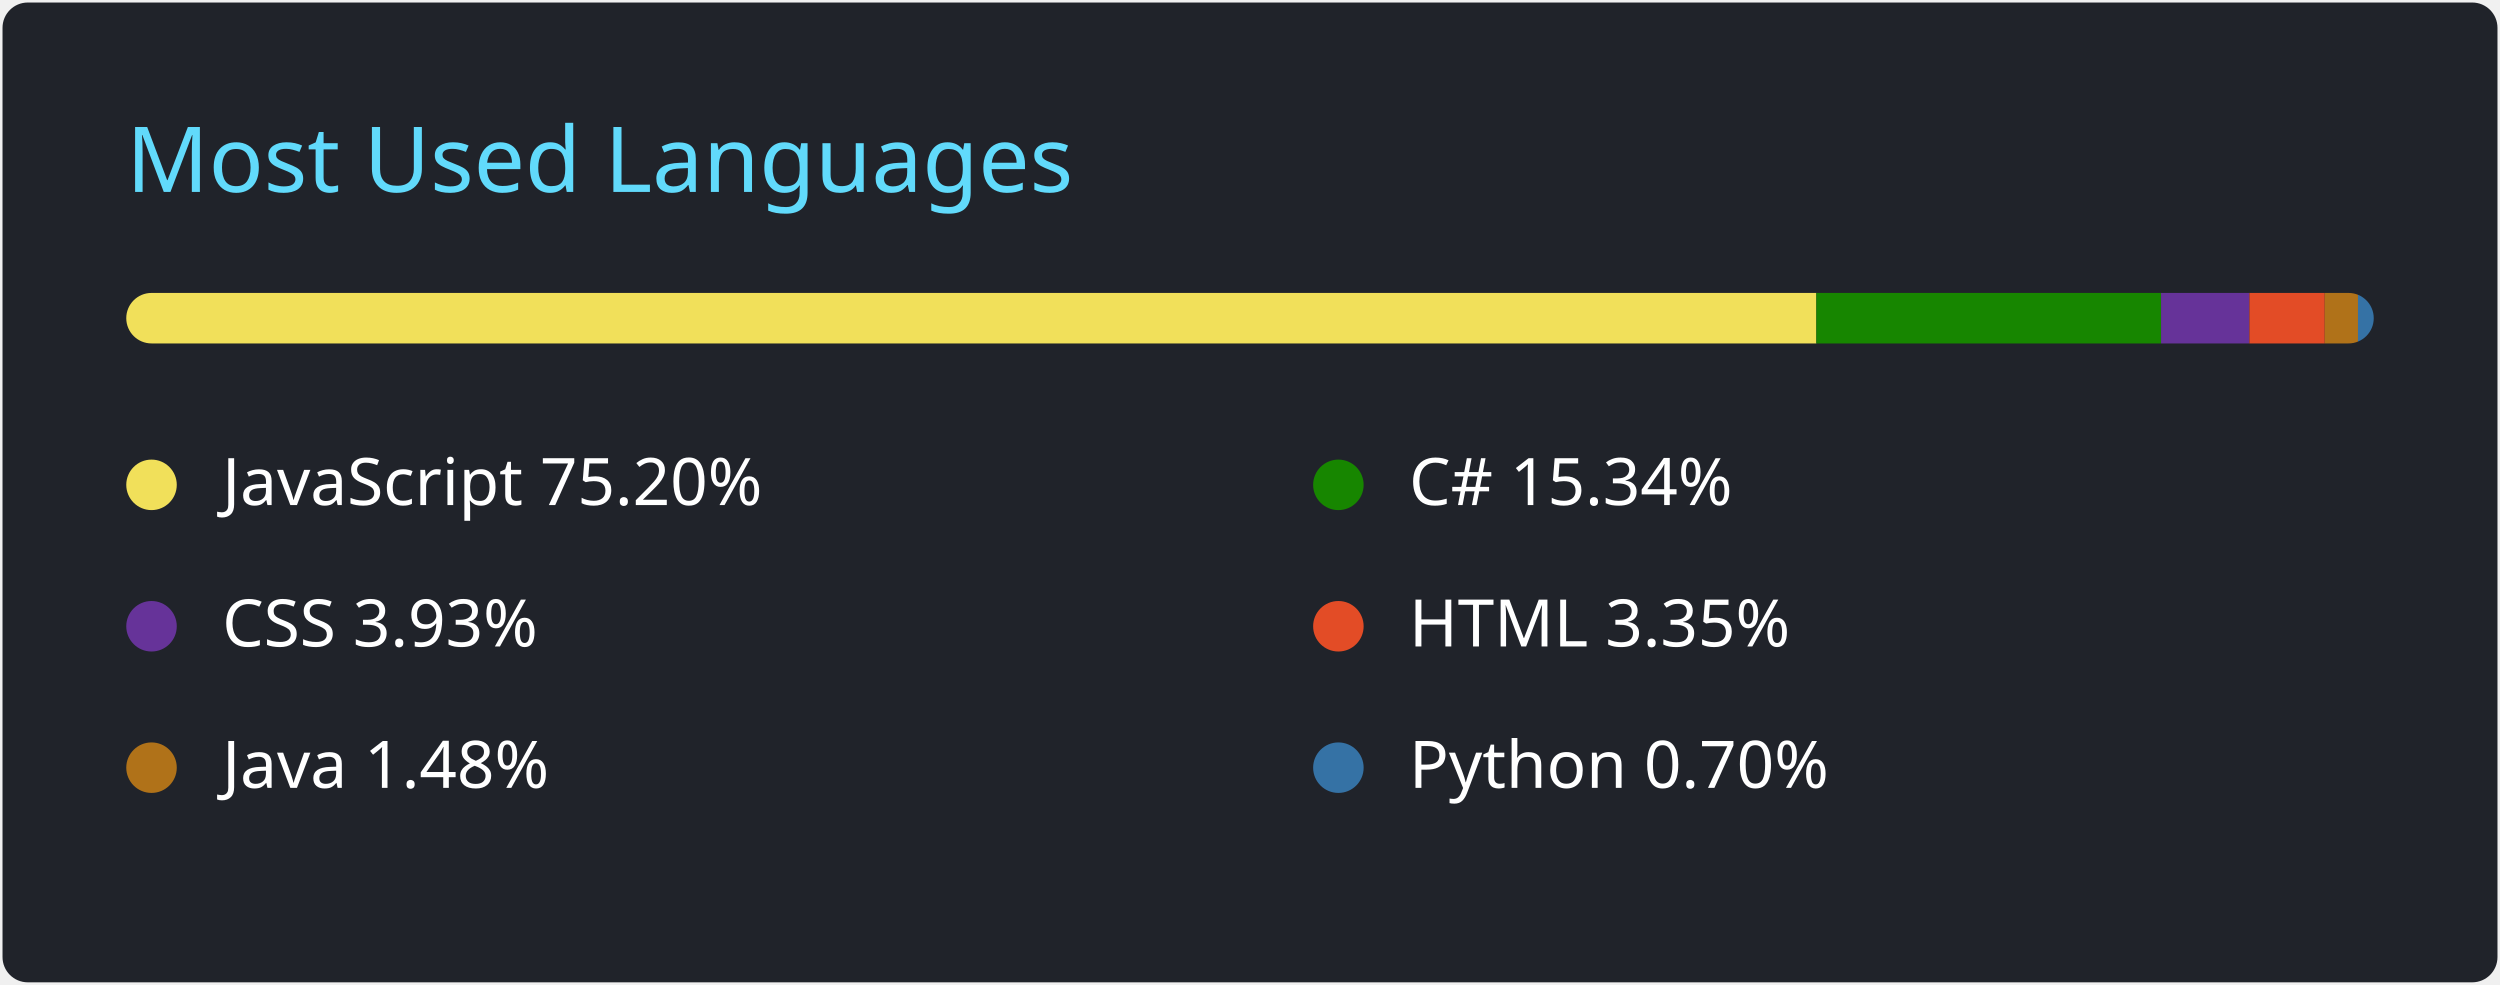
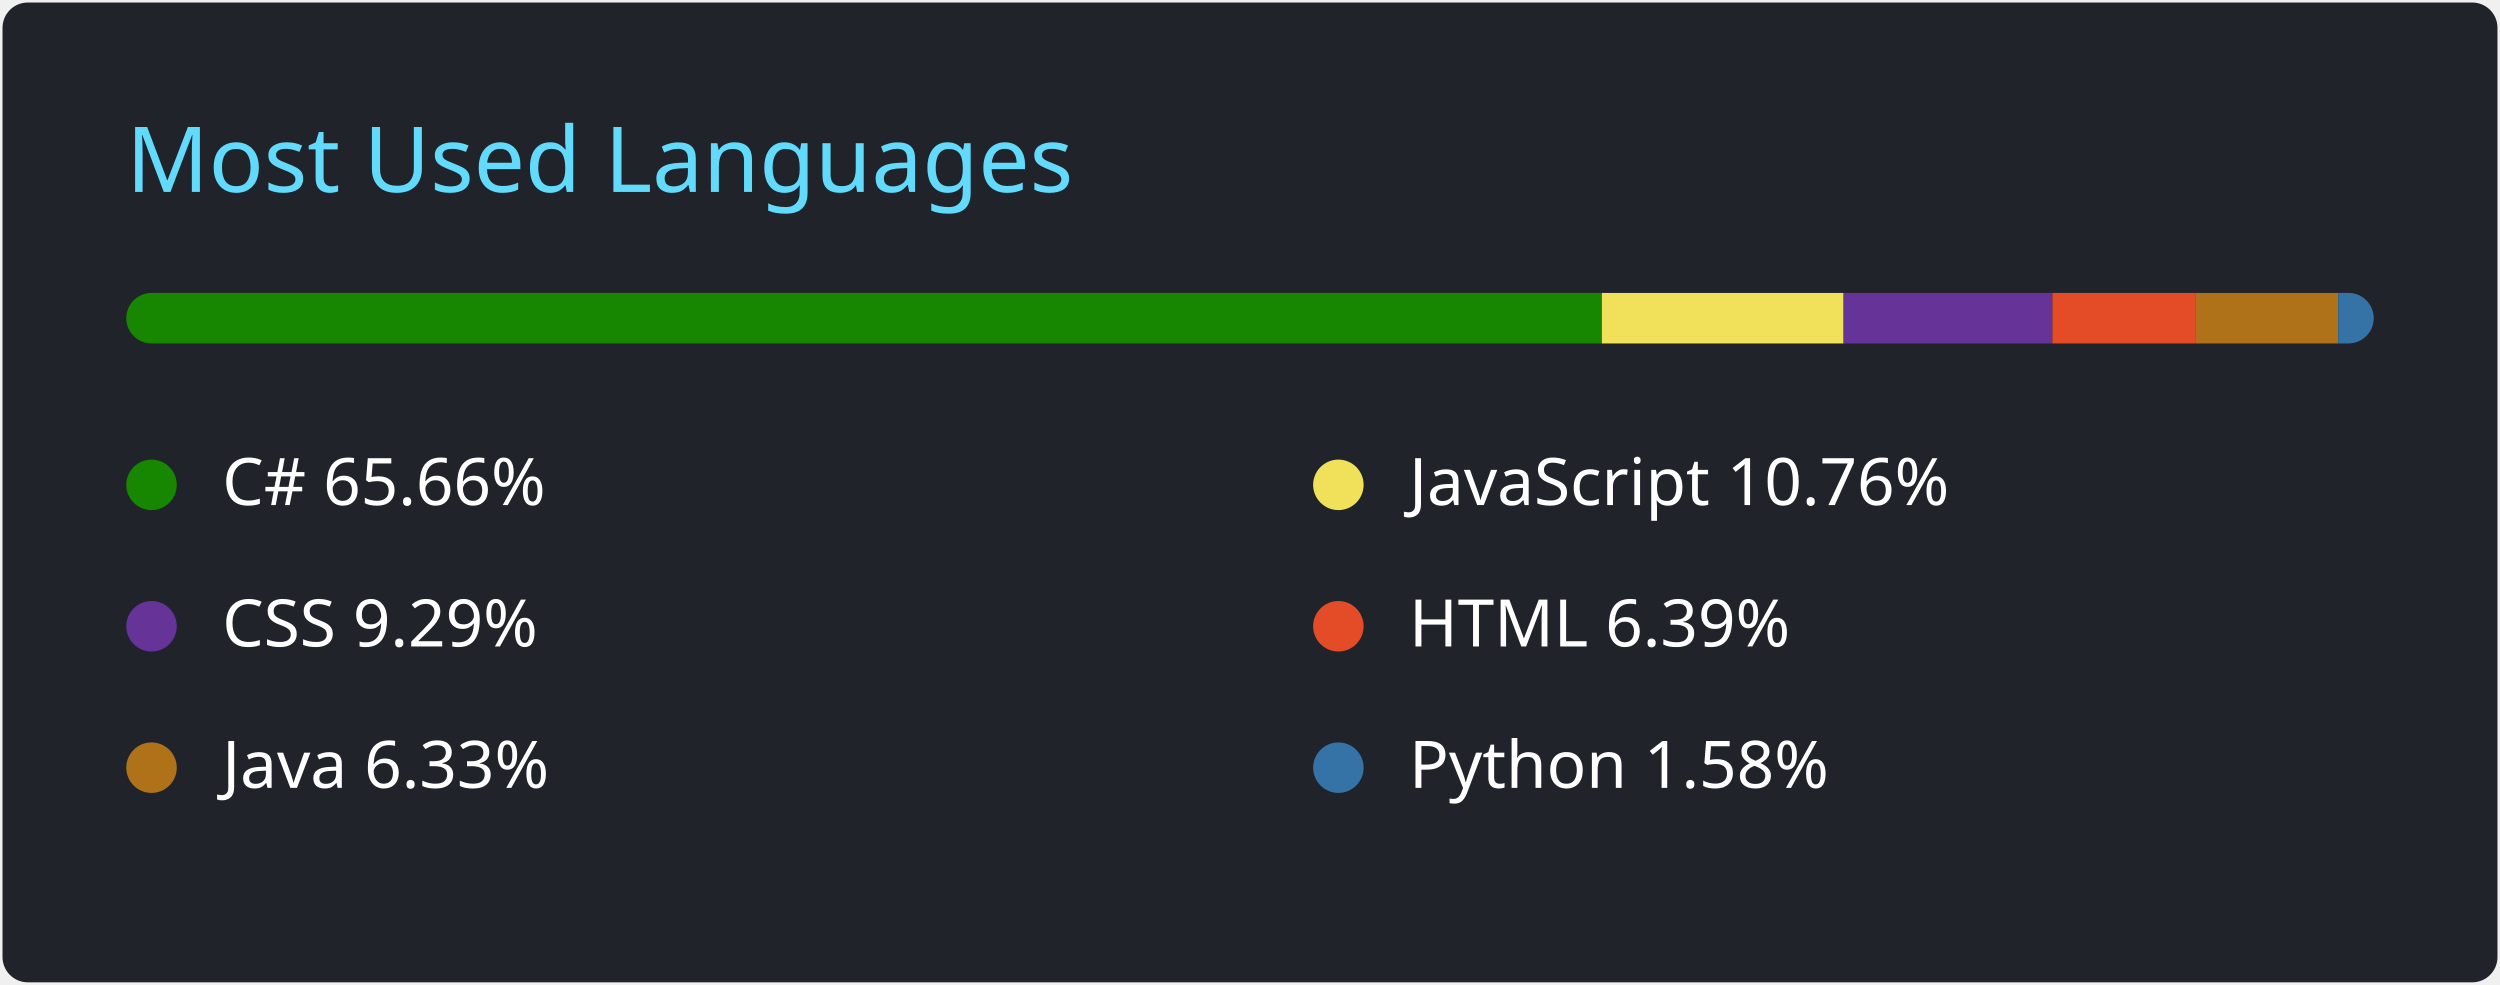
<svg xmlns="http://www.w3.org/2000/svg" width="495" height="195" viewBox="0 0 495 195" role="img" aria-label="Most used languages on GitHub">
  <style>text { font-family: 'Segoe UI', Ubuntu, "Helvetica Neue", Sans-Serif }</style>
  <rect x="0.5" y="0.5" rx="5" ry="5" width="494" height="194" fill="#20232a" />
  <text x="25" y="38" font-size="18" fill="#61dafb">Most Used Languages</text>
  <g clip-path="url(#r)">
-     <rect x="25.00" y="58" width="334.64" height="10" fill="#f1e05a" />
-     <rect x="359.64" y="58" width="68.25" height="10" fill="#178600" />
-     <rect x="427.89" y="58" width="17.49" height="10" fill="#663399" />
-     <rect x="445.38" y="58" width="14.92" height="10" fill="#e34c26" />
-     <rect x="460.30" y="58" width="6.58" height="10" fill="#b07219" />
-     <rect x="466.88" y="58" width="3.12" height="10" fill="#3572A5" />
+     <rect x="25.00" y="58" width="292.17" height="10" fill="#178600" />
+     <rect x="317.17" y="58" width="47.86" height="10" fill="#f1e05a" />
+     <rect x="365.03" y="58" width="41.32" height="10" fill="#663399" />
+     <rect x="406.36" y="58" width="28.43" height="10" fill="#e34c26" />
+     <rect x="434.78" y="58" width="28.17" height="10" fill="#b07219" />
+     <rect x="462.96" y="58" width="7.04" height="10" fill="#3572A5" />
  </g>
  <defs>
    <clipPath id="r">
      <rect x="25" y="58" width="445" height="10" rx="5" />
    </clipPath>
  </defs>
-   <circle cx="30" cy="96" r="5" fill="#f1e05a" />
-   <text x="44" y="100" font-size="13" fill="#ffffff">JavaScript 75.20%</text>
-   <circle cx="265" cy="96" r="5" fill="#178600" />
-   <text x="279" y="100" font-size="13" fill="#ffffff">C# 15.34%</text>
+   <circle cx="30" cy="96" r="5" fill="#178600" />
+   <text x="44" y="100" font-size="13" fill="#ffffff">C# 65.66%</text>
+   <circle cx="265" cy="96" r="5" fill="#f1e05a" />
+   <text x="279" y="100" font-size="13" fill="#ffffff">JavaScript 10.76%</text>
  <circle cx="30" cy="124" r="5" fill="#663399" />
-   <text x="44" y="128" font-size="13" fill="#ffffff">CSS 3.93%</text>
+   <text x="44" y="128" font-size="13" fill="#ffffff">CSS 9.29%</text>
  <circle cx="265" cy="124" r="5" fill="#e34c26" />
-   <text x="279" y="128" font-size="13" fill="#ffffff">HTML 3.35%</text>
+   <text x="279" y="128" font-size="13" fill="#ffffff">HTML 6.39%</text>
  <circle cx="30" cy="152" r="5" fill="#b07219" />
-   <text x="44" y="156" font-size="13" fill="#ffffff">Java 1.48%</text>
+   <text x="44" y="156" font-size="13" fill="#ffffff">Java 6.33%</text>
  <circle cx="265" cy="152" r="5" fill="#3572A5" />
-   <text x="279" y="156" font-size="13" fill="#ffffff">Python 0.70%</text>
+   <text x="279" y="156" font-size="13" fill="#ffffff">Python 1.58%</text>
</svg>
